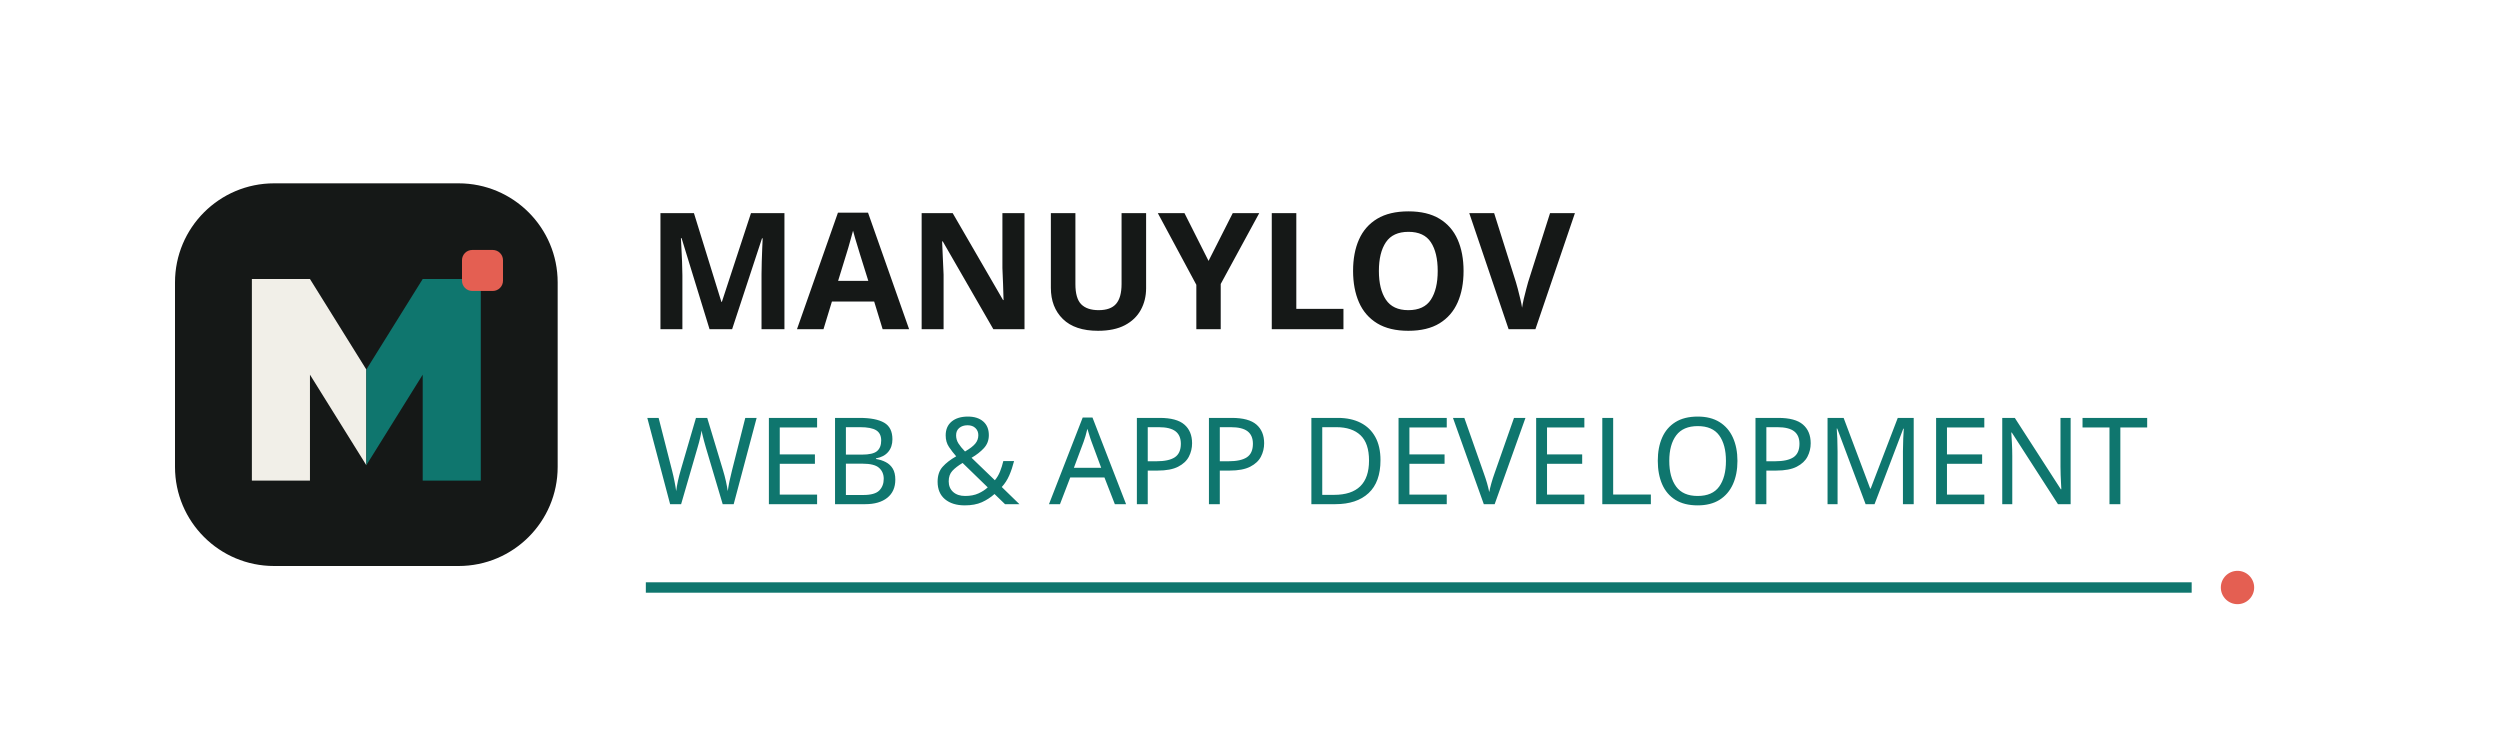
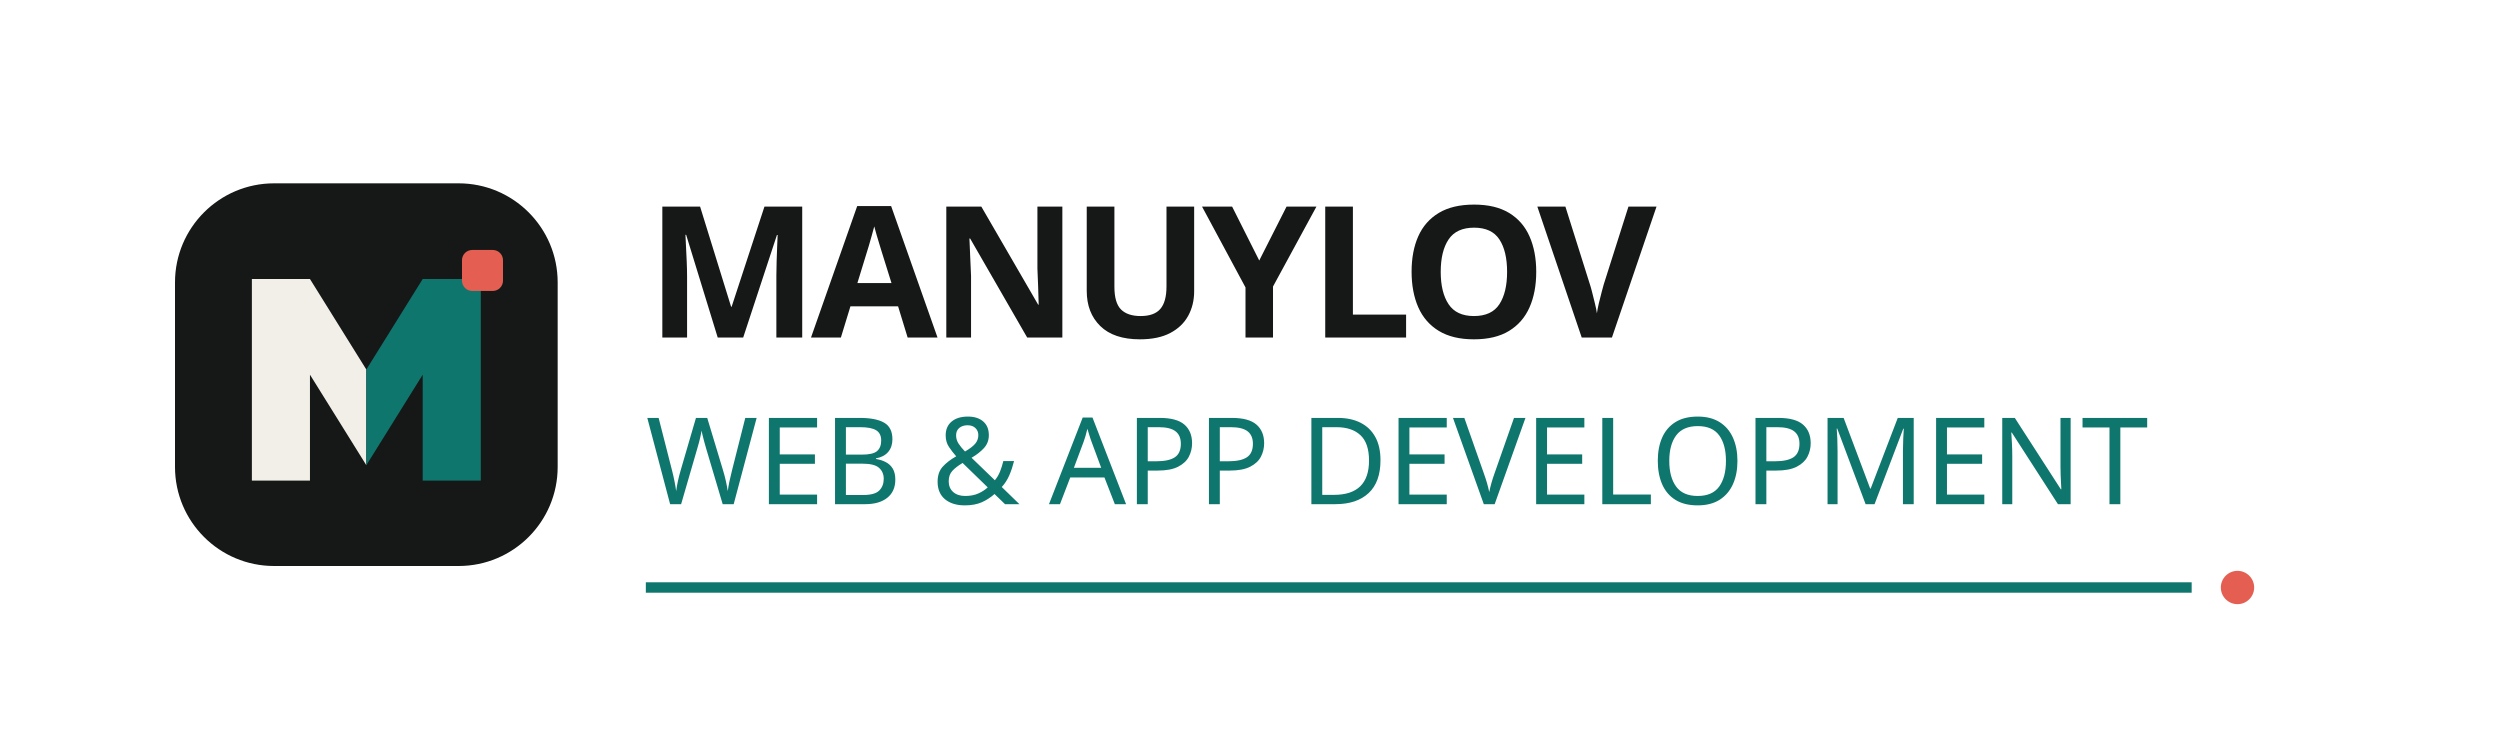
<svg xmlns="http://www.w3.org/2000/svg" viewBox="0 0 1200 360" role="img" aria-labelledby="title desc">
  <g fill="none" fill-rule="evenodd">
    <g transform="translate(84 88) scale(0.82)">
      <rect width="224" height="224" rx="58" fill="#151817" />
      <path d="M45 174V56h34l33 53v56l-33-53v62H45Z" fill="#F1EFE8" />
      <path d="M112 109l33-53h34v118h-34v-62l-33 53v-56Z" fill="#0F766E" />
      <rect x="168" y="39" width="24" height="24" rx="6" fill="#E45F52" />
    </g>
    <g fill="#151817">
-       <text x="310" y="158" font-family="Satoshi, Segoe UI, sans-serif" font-size="78" font-weight="700" letter-spacing="-1">MANUYLOV</text>
+       <text x="310" y="162" font-family="Satoshi, Segoe UI, sans-serif" font-size="88" font-weight="900" letter-spacing="-3.7">MANUYLOV</text>
      <text x="310" y="242" fill="#0F766E" font-family="Satoshi, Segoe UI, sans-serif" font-size="58" font-weight="500" letter-spacing="-0.5">WEB &amp; APP DEVELOPMENT</text>
    </g>
    <path d="M310 282h742" stroke="#0F766E" stroke-width="5" />
    <circle cx="1074" cy="282" r="8" fill="#E45F52" />
  </g>
</svg>
